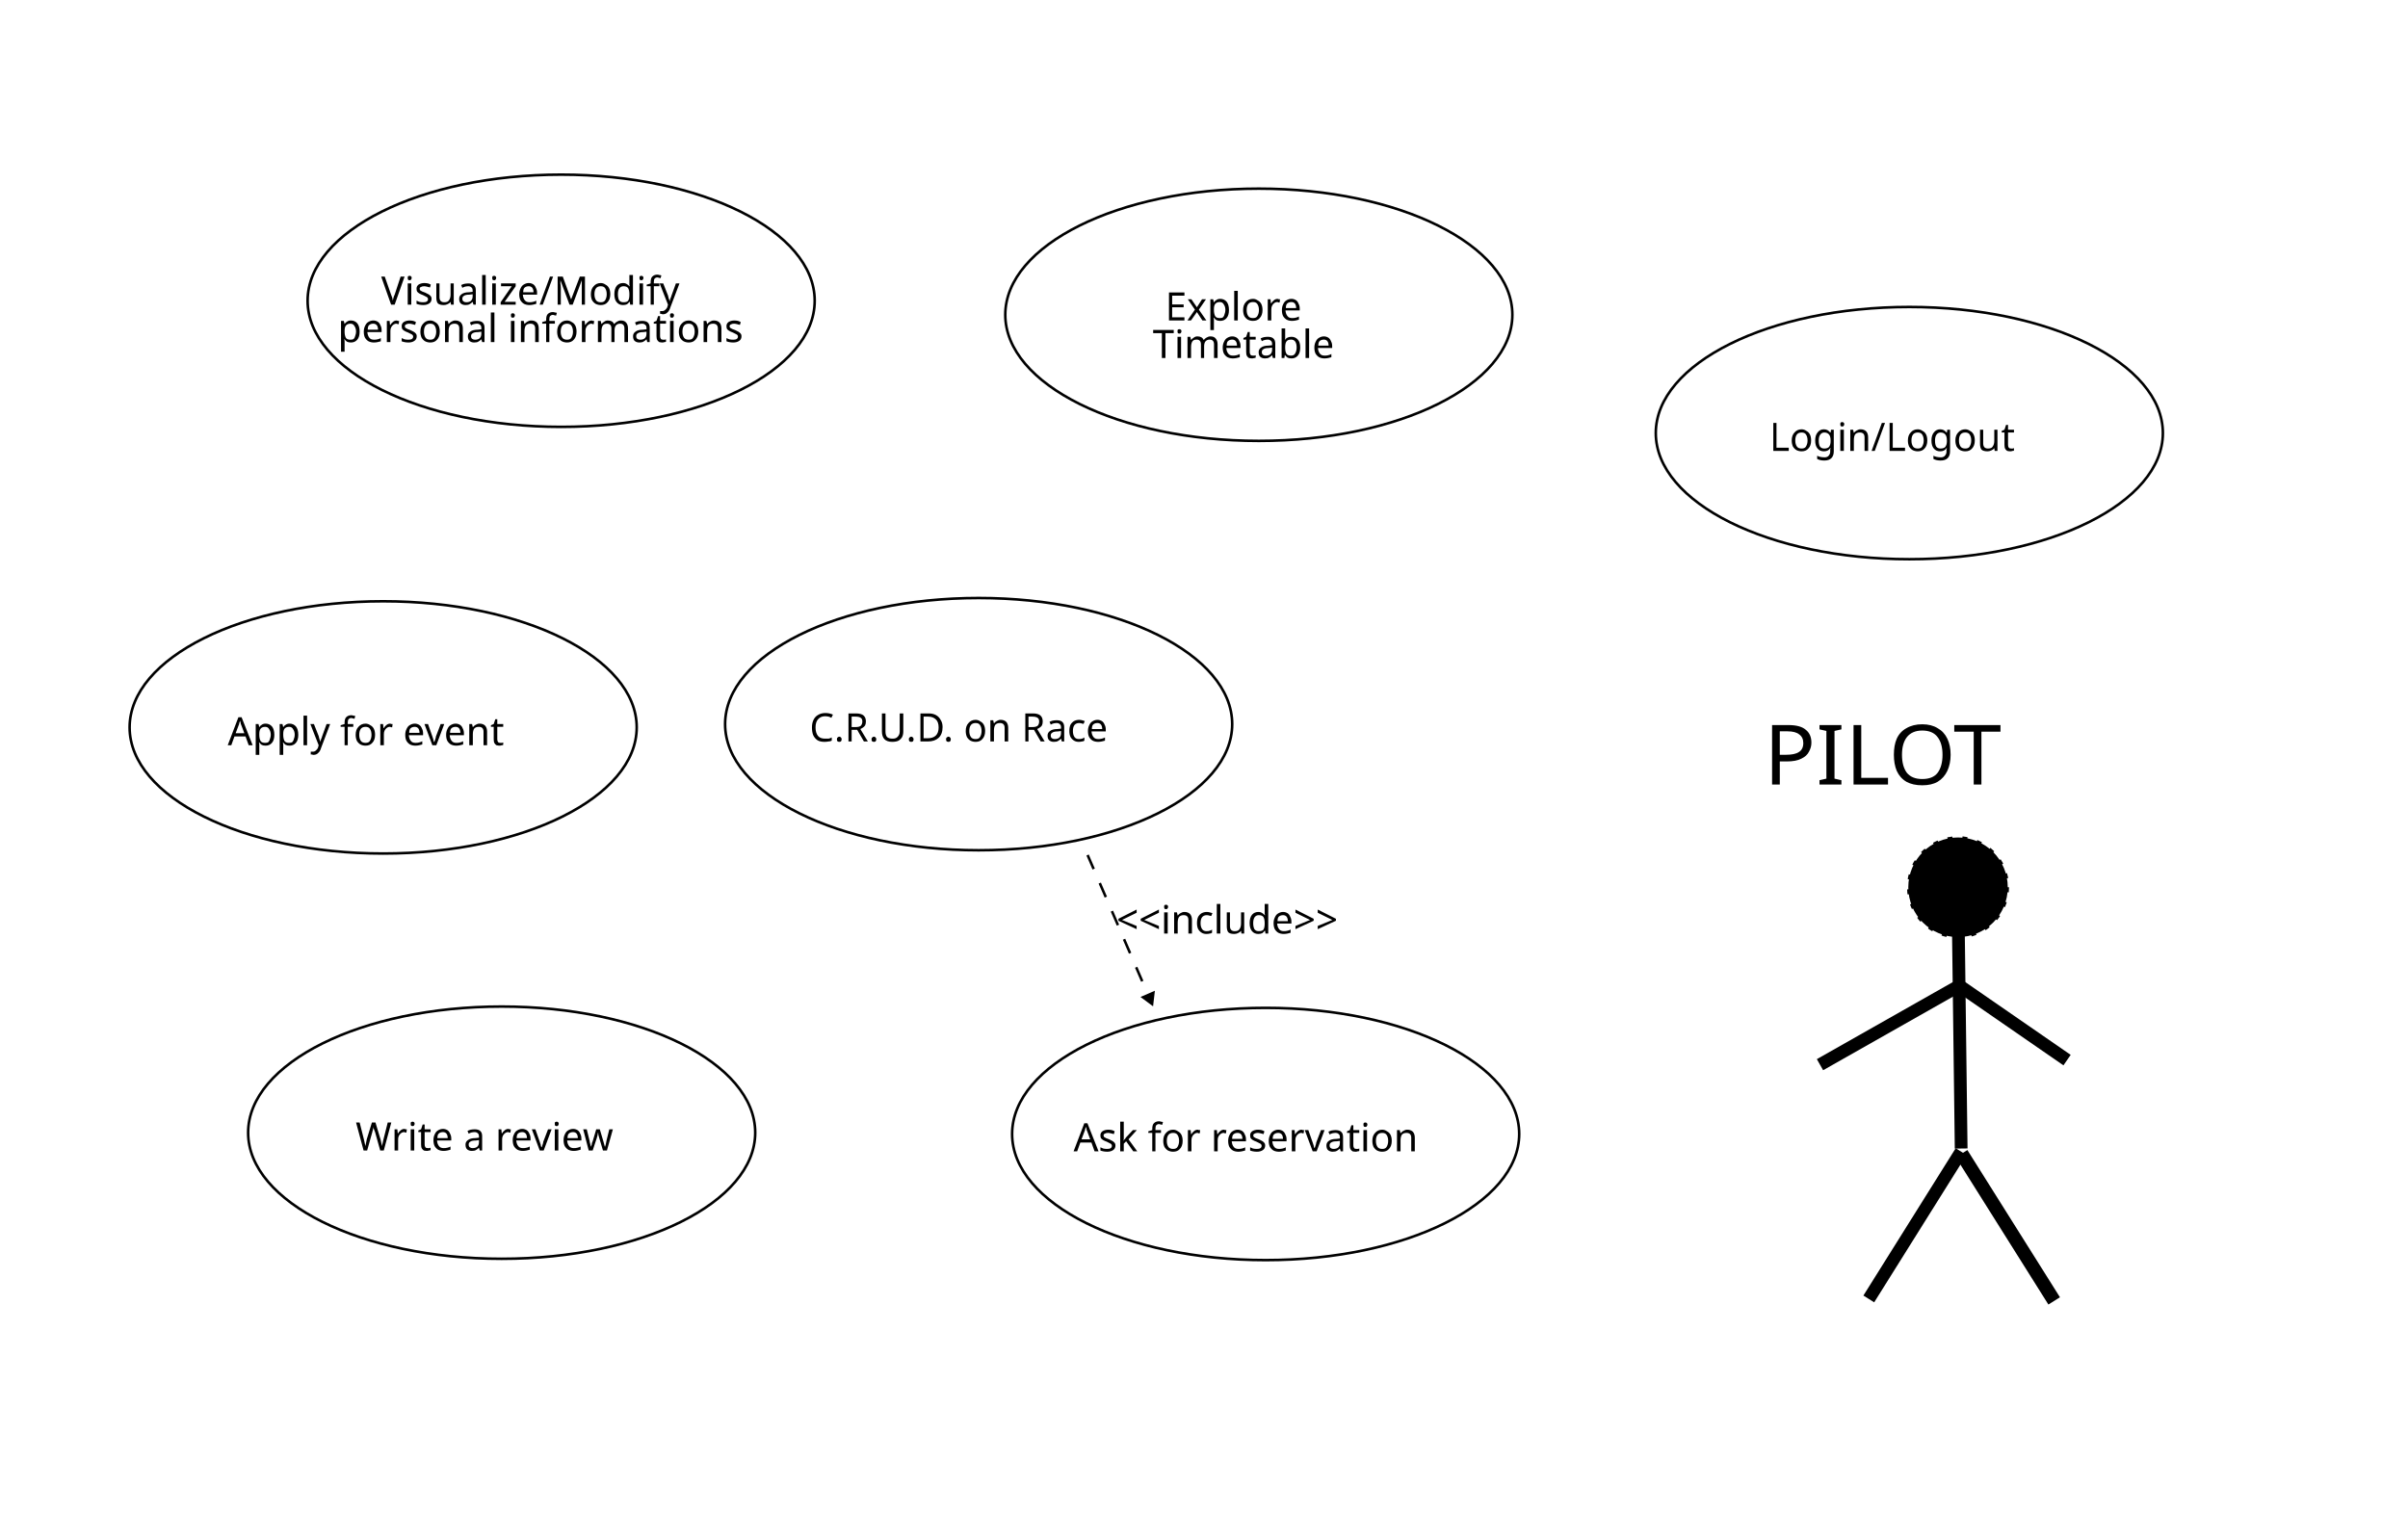
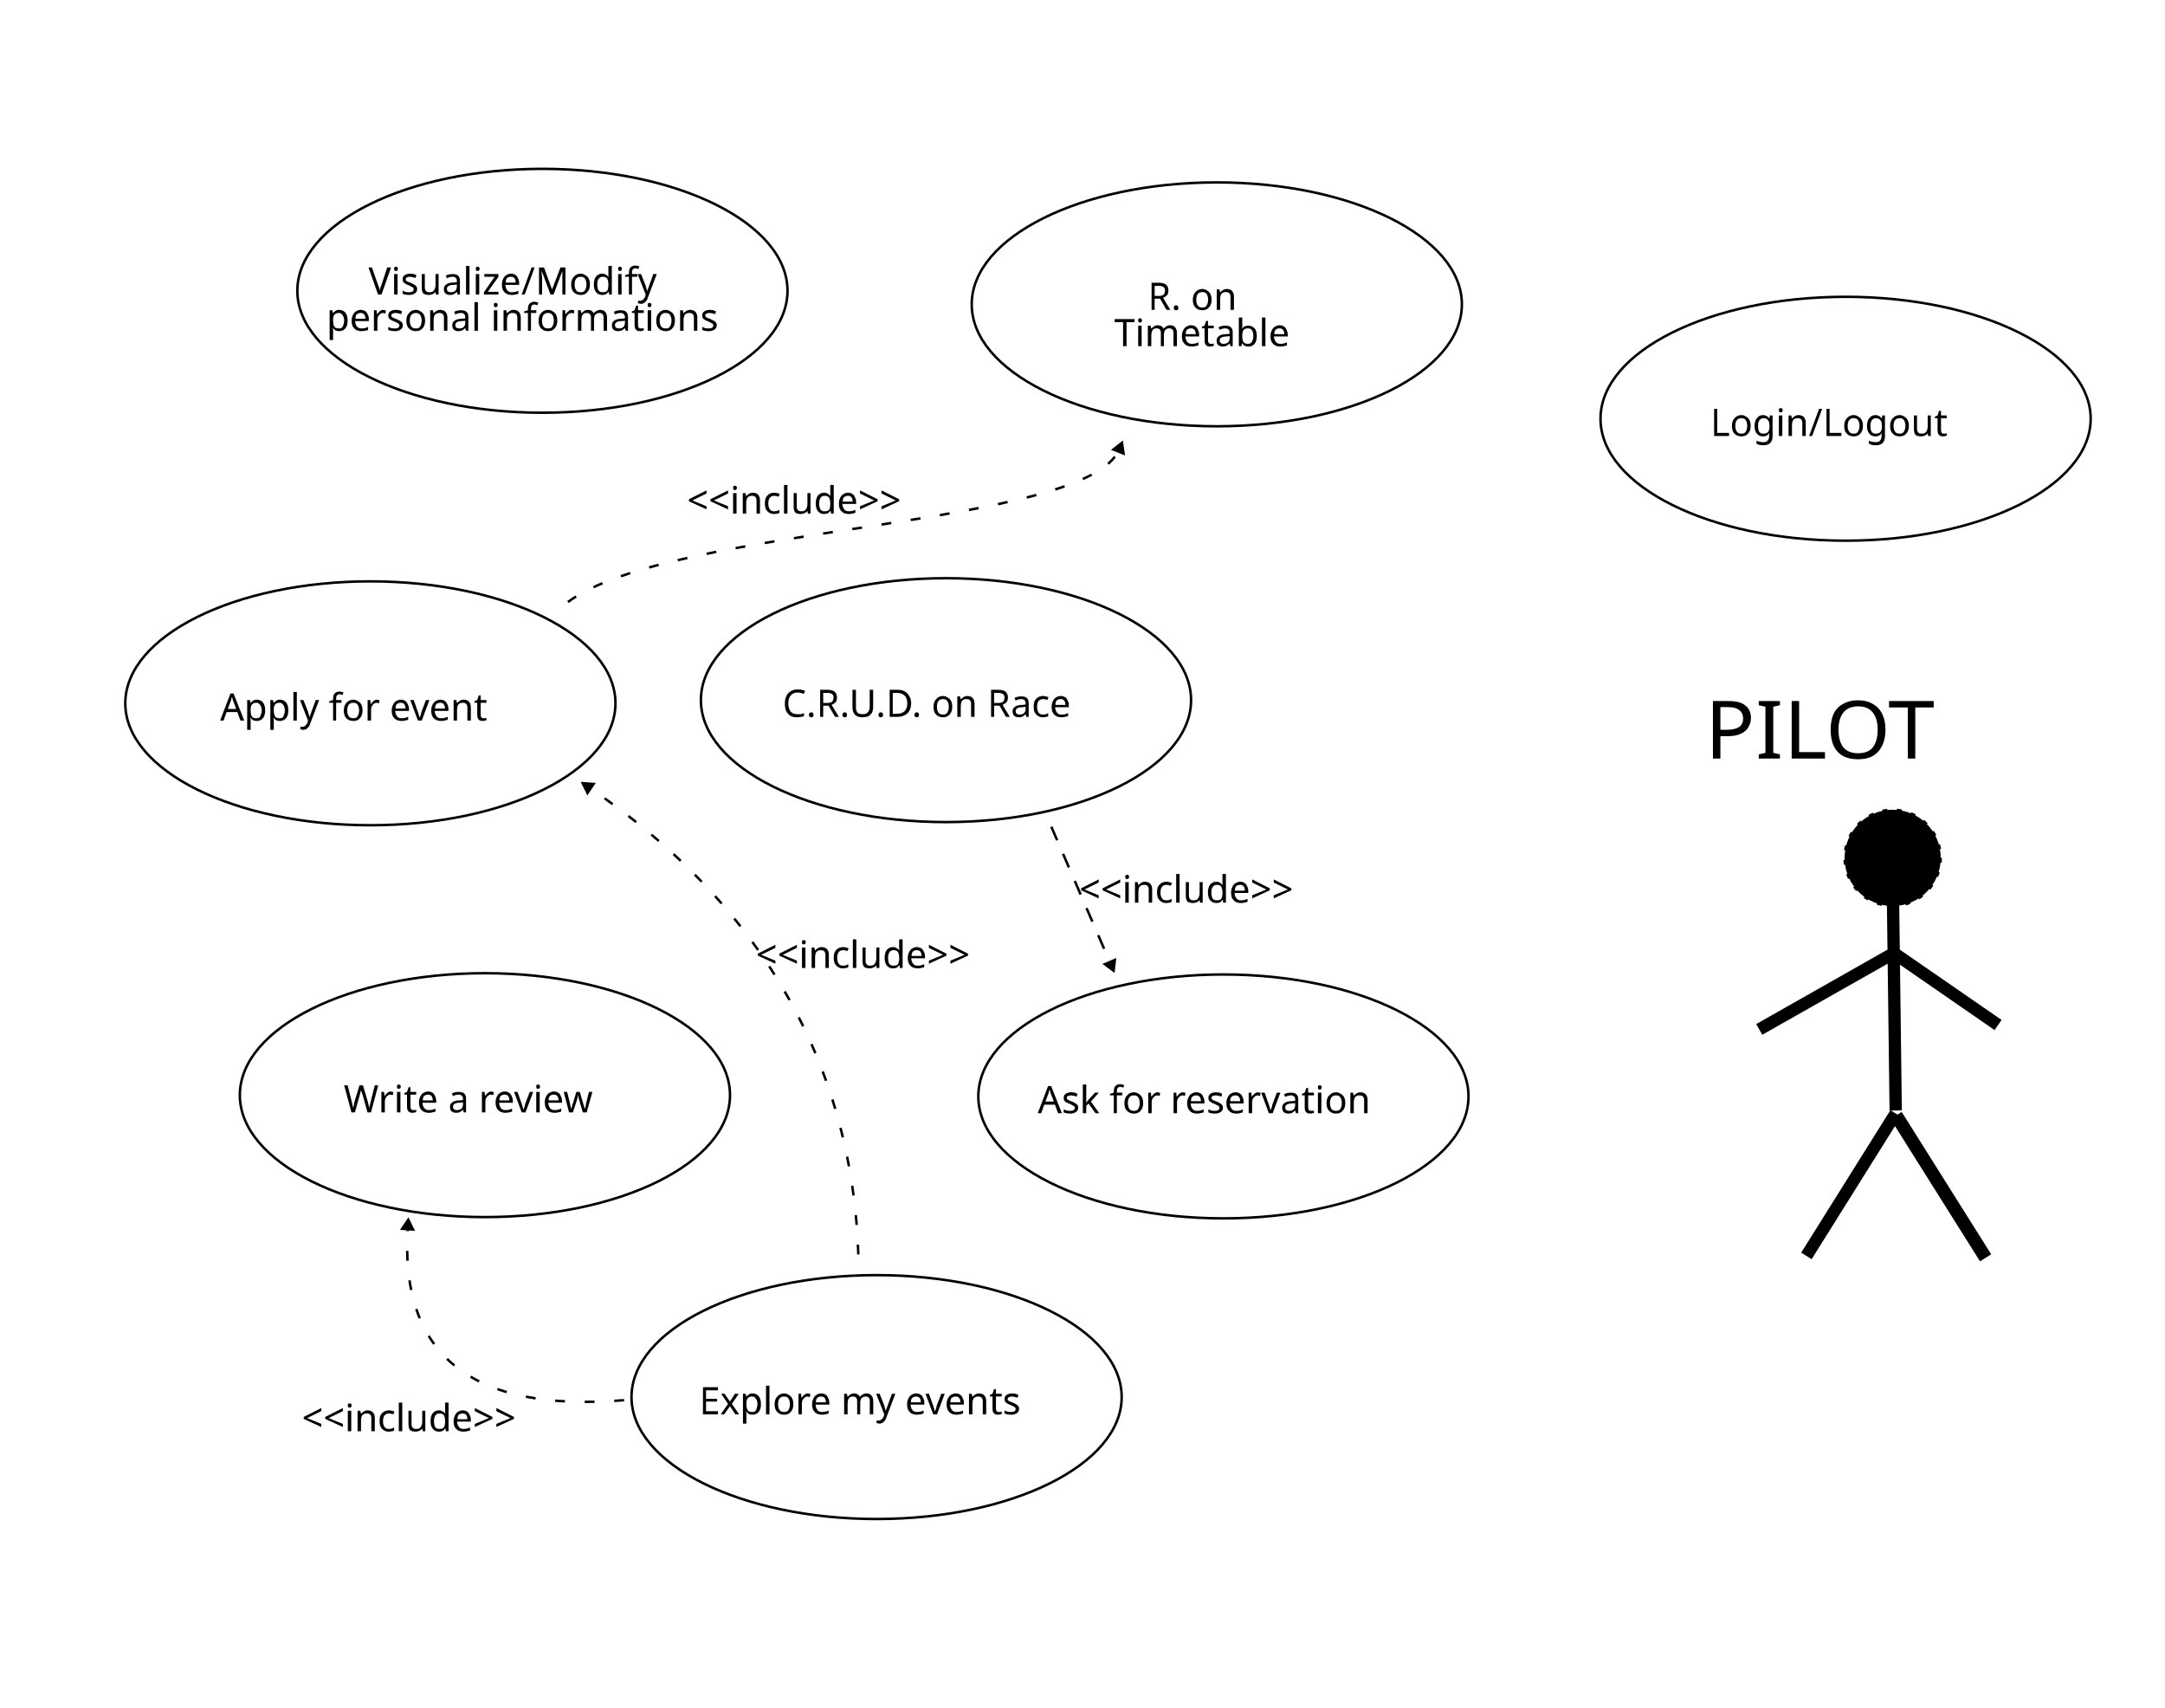
- <svg xmlns="http://www.w3.org/2000/svg" width="94.498mm" height="59.368mm" viewBox="0 0 94.498 59.368" version="1.1" id="svg1">
+ <svg xmlns="http://www.w3.org/2000/svg" width="87.896mm" height="69.303mm" viewBox="0 0 87.896 69.303" version="1.1" id="svg1">
  <defs id="defs1">
    <marker style="overflow:visible" id="Triangle" refX="0" refY="0" orient="auto-start-reverse" markerWidth="1" markerHeight="1" viewBox="0 0 1 1" preserveAspectRatio="xMidYMid">
      <path transform="scale(0.5)" style="fill:context-stroke;fill-rule:evenodd;stroke:context-stroke;stroke-width:1pt" d="M 5.77,0 -2.88,5 V -5 Z" id="path135" />
    </marker>
    <rect x="212.676" y="121.963" width="2.73" height="8.101" id="rect4" />
  </defs>
  <g id="layer1" transform="translate(-61.87644,-31.36303)">
    <text xml:space="preserve" transform="matrix(0.2645833,0,0,0.2645833,-0.7277014,-7.75267)" id="text4" style="font-style:normal;font-variant:normal;font-weight:normal;font-stretch:normal;font-size:8px;line-height:8.099px;font-family:Sans;-inkscape-font-specification:'Sans, Normal';font-variant-ligatures:normal;font-variant-caps:normal;font-variant-numeric:normal;font-variant-east-asian:normal;text-align:center;white-space:pre;shape-inside:url(#rect4);display:inline;fill:#000000;fill-opacity:1;stroke:#000000;stroke-width:0.378;stroke-miterlimit:3;stroke-dasharray:none;stroke-dashoffset:0;stroke-opacity:1" />
    <ellipse style="fill:#000000;fill-opacity:1;stroke:#000000;stroke-width:0.098;stroke-miterlimit:3;stroke-dasharray:0.195, 0.391;stroke-dashoffset:0;stroke-opacity:1" id="path13" cx="138.716" cy="66.187" rx="1.952" ry="1.955" />
    <path style="fill:#000000;fill-opacity:1;stroke:#000000;stroke-width:0.5;stroke-miterlimit:3;stroke-dasharray:none;stroke-dashoffset:0;stroke-opacity:1" d="m 138.708,66.157 0.131,10.284" id="path14" />
    <path style="fill:#000000;fill-opacity:1;stroke:#000000;stroke-width:0.5;stroke-miterlimit:3;stroke-dasharray:none;stroke-dashoffset:0;stroke-opacity:1" d="m 138.703,70.087 -5.404,3.063" id="path15" />
    <path style="fill:#000000;fill-opacity:1;stroke:#000000;stroke-width:0.5;stroke-miterlimit:3;stroke-dasharray:none;stroke-dashoffset:0;stroke-opacity:1" d="m 142.995,72.97 -4.375,-3.022" id="path16" />
    <path style="fill:#000000;fill-opacity:1;stroke:#000000;stroke-width:0.5;stroke-miterlimit:3;stroke-dasharray:none;stroke-dashoffset:0;stroke-opacity:1" d="m 138.836,76.562 -3.622,5.782" id="path17" />
    <path style="fill:#000000;fill-opacity:1;stroke:#000000;stroke-width:0.536;stroke-miterlimit:3;stroke-dasharray:none;stroke-dashoffset:0;stroke-opacity:1" d="m 142.489,82.421 -3.633,-5.778" id="path18" />
    <text xml:space="preserve" style="font-style:normal;font-variant:normal;font-weight:normal;font-stretch:normal;font-size:3.329px;line-height:3.175px;font-family:Sans;-inkscape-font-specification:'Sans, Normal';font-variant-ligatures:normal;font-variant-caps:normal;font-variant-numeric:normal;font-variant-east-asian:normal;text-align:center;text-anchor:middle;fill:#000000;fill-opacity:1;stroke:#000000;stroke-width:0.001;stroke-miterlimit:3;stroke-dasharray:none;stroke-dashoffset:0;stroke-opacity:1" x="135.531" y="63.265" id="text1-2-1-8" transform="scale(1.017891,0.9824237)">
      <tspan style="font-style:normal;font-variant:normal;font-weight:normal;font-stretch:normal;font-size:3.329px;line-height:3.175px;font-family:Sans;-inkscape-font-specification:'Sans, Normal';font-variant-ligatures:normal;font-variant-caps:normal;font-variant-numeric:normal;font-variant-east-asian:normal;text-align:center;text-anchor:middle;fill:#000000;fill-opacity:1;stroke:#000000;stroke-width:0.001;stroke-miterlimit:3;stroke-dasharray:none;stroke-dashoffset:0;stroke-opacity:1" x="135.531" y="63.265" id="tspan8-6">PILOT</tspan>
    </text>
    <text xml:space="preserve" style="font-style:normal;font-variant:normal;font-weight:normal;font-stretch:normal;font-size:1.534px;line-height:1.463px;font-family:Sans;-inkscape-font-specification:'Sans, Normal';font-variant-ligatures:normal;font-variant-caps:normal;font-variant-numeric:normal;font-variant-east-asian:normal;text-align:center;text-anchor:middle;fill:#000000;fill-opacity:1;stroke:#000000;stroke-width:0;stroke-miterlimit:3;stroke-dasharray:none;stroke-dashoffset:0;stroke-opacity:1" x="112.326" y="43.683" id="text1-2-9" transform="scale(0.9941409,1.005894)">
-       <tspan style="font-style:normal;font-variant:normal;font-weight:normal;font-stretch:normal;font-size:1.534px;line-height:1.463px;font-family:Sans;-inkscape-font-specification:'Sans, Normal';font-variant-ligatures:normal;font-variant-caps:normal;font-variant-numeric:normal;font-variant-east-asian:normal;text-align:center;text-anchor:middle;fill:#000000;fill-opacity:1;stroke:#000000;stroke-width:0;stroke-miterlimit:3;stroke-dasharray:none;stroke-dashoffset:0;stroke-opacity:1" x="112.326" y="43.683" id="tspan4-6">Explore</tspan>
+       <tspan style="font-style:normal;font-variant:normal;font-weight:normal;font-stretch:normal;font-size:1.534px;line-height:1.463px;font-family:Sans;-inkscape-font-specification:'Sans, Normal';font-variant-ligatures:normal;font-variant-caps:normal;font-variant-numeric:normal;font-variant-east-asian:normal;text-align:center;text-anchor:middle;fill:#000000;fill-opacity:1;stroke:#000000;stroke-width:0;stroke-miterlimit:3;stroke-dasharray:none;stroke-dashoffset:0;stroke-opacity:1" x="112.326" y="43.683" id="tspan4-6">R. on</tspan>
      <tspan style="font-style:normal;font-variant:normal;font-weight:normal;font-stretch:normal;font-size:1.534px;line-height:1.463px;font-family:Sans;-inkscape-font-specification:'Sans, Normal';font-variant-ligatures:normal;font-variant-caps:normal;font-variant-numeric:normal;font-variant-east-asian:normal;text-align:center;text-anchor:middle;fill:#000000;fill-opacity:1;stroke:#000000;stroke-width:0;stroke-miterlimit:3;stroke-dasharray:none;stroke-dashoffset:0;stroke-opacity:1" x="112.326" y="45.146" id="tspan1">Timetable</tspan>
    </text>
    <ellipse style="fill:none;stroke:#000000;stroke-width:0.101;stroke-dasharray:none" id="path1-10-6" cx="111.277" cy="43.717" rx="9.95" ry="4.95" />
    <text xml:space="preserve" style="font-style:normal;font-variant:normal;font-weight:normal;font-stretch:normal;font-size:1.534px;line-height:1.463px;font-family:Sans;-inkscape-font-specification:'Sans, Normal';font-variant-ligatures:normal;font-variant-caps:normal;font-variant-numeric:normal;font-variant-east-asian:normal;text-align:center;text-anchor:middle;fill:#000000;fill-opacity:1;stroke:#000000;stroke-width:0;stroke-miterlimit:3;stroke-dasharray:none;stroke-dashoffset:0;stroke-opacity:1" x="77.682" y="60.256" id="text1-2-9-8" transform="scale(0.9941409,1.005894)">
      <tspan style="font-style:normal;font-variant:normal;font-weight:normal;font-stretch:normal;font-size:1.534px;line-height:1.463px;font-family:Sans;-inkscape-font-specification:'Sans, Normal';font-variant-ligatures:normal;font-variant-caps:normal;font-variant-numeric:normal;font-variant-east-asian:normal;text-align:center;text-anchor:middle;fill:#000000;fill-opacity:1;stroke:#000000;stroke-width:0;stroke-miterlimit:3;stroke-dasharray:none;stroke-dashoffset:0;stroke-opacity:1" x="77.682" y="60.256" id="tspan1-6">Apply for event</tspan>
    </text>
    <ellipse style="fill:none;stroke:#000000;stroke-width:0.101;stroke-dasharray:none" id="path1-10-6-1" cx="76.913" cy="59.912" rx="9.95" ry="4.95" />
    <text xml:space="preserve" style="font-style:normal;font-variant:normal;font-weight:normal;font-stretch:normal;font-size:1.534px;line-height:1.463px;font-family:Sans;-inkscape-font-specification:'Sans, Normal';font-variant-ligatures:normal;font-variant-caps:normal;font-variant-numeric:normal;font-variant-east-asian:normal;text-align:center;text-anchor:middle;fill:#000000;fill-opacity:1;stroke:#000000;stroke-width:0;stroke-miterlimit:3;stroke-dasharray:none;stroke-dashoffset:0;stroke-opacity:1" x="137.928" y="48.773" id="text1-2-9-8-1" transform="scale(0.9941409,1.005894)">
      <tspan style="font-style:normal;font-variant:normal;font-weight:normal;font-stretch:normal;font-size:1.534px;line-height:1.463px;font-family:Sans;-inkscape-font-specification:'Sans, Normal';font-variant-ligatures:normal;font-variant-caps:normal;font-variant-numeric:normal;font-variant-east-asian:normal;text-align:center;text-anchor:middle;fill:#000000;fill-opacity:1;stroke:#000000;stroke-width:0;stroke-miterlimit:3;stroke-dasharray:none;stroke-dashoffset:0;stroke-opacity:1" x="137.928" y="48.773" id="tspan1-6-7">Login/Logout</tspan>
    </text>
    <ellipse style="fill:none;stroke:#000000;stroke-width:0.101;stroke-dasharray:none" id="path1-10-6-1-5" cx="136.805" cy="48.361" rx="9.95" ry="4.95" />
    <text xml:space="preserve" style="font-style:normal;font-variant:normal;font-weight:normal;font-stretch:normal;font-size:1.534px;line-height:1.463px;font-family:Sans;-inkscape-font-specification:'Sans, Normal';font-variant-ligatures:normal;font-variant-caps:normal;font-variant-numeric:normal;font-variant-east-asian:normal;text-align:center;text-anchor:middle;fill:#000000;fill-opacity:1;stroke:#000000;stroke-width:0;stroke-miterlimit:3;stroke-dasharray:none;stroke-dashoffset:0;stroke-opacity:1" x="82.361" y="76.069" id="text1-2-9-8-4" transform="scale(0.9941409,1.005894)">
      <tspan style="font-style:normal;font-variant:normal;font-weight:normal;font-stretch:normal;font-size:1.534px;line-height:1.463px;font-family:Sans;-inkscape-font-specification:'Sans, Normal';font-variant-ligatures:normal;font-variant-caps:normal;font-variant-numeric:normal;font-variant-east-asian:normal;text-align:center;text-anchor:middle;fill:#000000;fill-opacity:1;stroke:#000000;stroke-width:0;stroke-miterlimit:3;stroke-dasharray:none;stroke-dashoffset:0;stroke-opacity:1" x="82.361" y="76.069" id="tspan1-6-4">Write a review</tspan>
    </text>
    <ellipse style="fill:none;stroke:#000000;stroke-width:0.101;stroke-dasharray:none" id="path1-10-6-1-4" cx="81.564" cy="75.818" rx="9.95" ry="4.95" />
+     <text xml:space="preserve" style="font-style:normal;font-variant:normal;font-weight:normal;font-stretch:normal;font-size:1.534px;line-height:1.463px;font-family:Sans;-inkscape-font-specification:'Sans, Normal';font-variant-ligatures:normal;font-variant-caps:normal;font-variant-numeric:normal;font-variant-east-asian:normal;text-align:center;text-anchor:middle;fill:#000000;fill-opacity:1;stroke:#000000;stroke-width:0;stroke-miterlimit:3;stroke-dasharray:none;stroke-dashoffset:0;stroke-opacity:1" x="98.355" y="88.254" id="text1-2-9-8-4-2" transform="scale(0.9941409,1.005894)">
+       <tspan style="font-style:normal;font-variant:normal;font-weight:normal;font-stretch:normal;font-size:1.534px;line-height:1.463px;font-family:Sans;-inkscape-font-specification:'Sans, Normal';font-variant-ligatures:normal;font-variant-caps:normal;font-variant-numeric:normal;font-variant-east-asian:normal;text-align:center;text-anchor:middle;fill:#000000;fill-opacity:1;stroke:#000000;stroke-width:0;stroke-miterlimit:3;stroke-dasharray:none;stroke-dashoffset:0;stroke-opacity:1" x="98.355" y="88.254" id="tspan1-6-4-0">Explore my events</tspan>
+     </text>
+     <ellipse style="fill:none;stroke:#000000;stroke-width:0.101;stroke-dasharray:none" id="path1-10-6-1-4-2" cx="97.465" cy="88.074" rx="9.95" ry="4.95" />
    <text xml:space="preserve" style="font-style:normal;font-variant:normal;font-weight:normal;font-stretch:normal;font-size:1.534px;line-height:1.463px;font-family:Sans;-inkscape-font-specification:'Sans, Normal';font-variant-ligatures:normal;font-variant-caps:normal;font-variant-numeric:normal;font-variant-east-asian:normal;text-align:center;text-anchor:middle;fill:#000000;fill-opacity:1;stroke:#000000;stroke-width:0;stroke-miterlimit:3;stroke-dasharray:none;stroke-dashoffset:0;stroke-opacity:1" x="101.083" y="60.109" id="text1-2-9-6" transform="scale(0.9941409,1.005894)">
      <tspan style="font-style:normal;font-variant:normal;font-weight:normal;font-stretch:normal;font-size:1.534px;line-height:1.463px;font-family:Sans;-inkscape-font-specification:'Sans, Normal';font-variant-ligatures:normal;font-variant-caps:normal;font-variant-numeric:normal;font-variant-east-asian:normal;text-align:center;text-anchor:middle;fill:#000000;fill-opacity:1;stroke:#000000;stroke-width:0;stroke-miterlimit:3;stroke-dasharray:none;stroke-dashoffset:0;stroke-opacity:1" x="101.083" y="60.109" id="tspan1-3">C.R.U.D. on Race</tspan>
    </text>
    <ellipse style="fill:none;stroke:#000000;stroke-width:0.101;stroke-dasharray:none" id="path1-10-6-6" cx="100.282" cy="59.784" rx="9.95" ry="4.95" />
    <text xml:space="preserve" style="font-style:normal;font-variant:normal;font-weight:normal;font-stretch:normal;font-size:1.534px;line-height:1.463px;font-family:Sans;-inkscape-font-specification:'Sans, Normal';font-variant-ligatures:normal;font-variant-caps:normal;font-variant-numeric:normal;font-variant-east-asian:normal;text-align:center;text-anchor:middle;fill:#000000;fill-opacity:1;stroke:#000000;stroke-width:0;stroke-miterlimit:3;stroke-dasharray:none;stroke-dashoffset:0;stroke-opacity:1" x="112.412" y="76.101" id="text1-2-9-6-9" transform="scale(0.9941409,1.005894)">
      <tspan style="font-style:normal;font-variant:normal;font-weight:normal;font-stretch:normal;font-size:1.534px;line-height:1.463px;font-family:Sans;-inkscape-font-specification:'Sans, Normal';font-variant-ligatures:normal;font-variant-caps:normal;font-variant-numeric:normal;font-variant-east-asian:normal;text-align:center;text-anchor:middle;fill:#000000;fill-opacity:1;stroke:#000000;stroke-width:0;stroke-miterlimit:3;stroke-dasharray:none;stroke-dashoffset:0;stroke-opacity:1" x="112.412" y="76.101" id="tspan1-3-4">Ask for reservation</tspan>
    </text>
    <text xml:space="preserve" style="font-style:normal;font-variant:normal;font-weight:normal;font-stretch:normal;font-size:1.534px;line-height:1.463px;font-family:Sans;-inkscape-font-specification:'Sans, Normal';font-variant-ligatures:normal;font-variant-caps:normal;font-variant-numeric:normal;font-variant-east-asian:normal;text-align:center;text-anchor:middle;fill:#000000;fill-opacity:1;stroke:#000000;stroke-width:0;stroke-miterlimit:3;stroke-dasharray:none;stroke-dashoffset:0;stroke-opacity:1" x="111.682" y="67.605" id="text1-2-9-6-9-3" transform="scale(0.9941409,1.005894)">
      <tspan style="font-style:normal;font-variant:normal;font-weight:normal;font-stretch:normal;font-size:1.534px;line-height:1.463px;font-family:Sans;-inkscape-font-specification:'Sans, Normal';font-variant-ligatures:normal;font-variant-caps:normal;font-variant-numeric:normal;font-variant-east-asian:normal;text-align:center;text-anchor:middle;fill:#000000;fill-opacity:1;stroke:#000000;stroke-width:0;stroke-miterlimit:3;stroke-dasharray:none;stroke-dashoffset:0;stroke-opacity:1" x="111.682" y="67.605" id="tspan1-3-4-9">&lt;&lt;include&gt;&gt;</tspan>
    </text>
+     <text xml:space="preserve" style="font-style:normal;font-variant:normal;font-weight:normal;font-stretch:normal;font-size:1.534px;line-height:1.463px;font-family:Sans;-inkscape-font-specification:'Sans, Normal';font-variant-ligatures:normal;font-variant-caps:normal;font-variant-numeric:normal;font-variant-east-asian:normal;text-align:center;text-anchor:middle;fill:#000000;fill-opacity:1;stroke:#000000;stroke-width:0;stroke-miterlimit:3;stroke-dasharray:none;stroke-dashoffset:0;stroke-opacity:1" x="95.664" y="51.904" id="text1-2-9-6-9-3-9" transform="scale(0.9941409,1.005894)">
+       <tspan style="font-style:normal;font-variant:normal;font-weight:normal;font-stretch:normal;font-size:1.534px;line-height:1.463px;font-family:Sans;-inkscape-font-specification:'Sans, Normal';font-variant-ligatures:normal;font-variant-caps:normal;font-variant-numeric:normal;font-variant-east-asian:normal;text-align:center;text-anchor:middle;fill:#000000;fill-opacity:1;stroke:#000000;stroke-width:0;stroke-miterlimit:3;stroke-dasharray:none;stroke-dashoffset:0;stroke-opacity:1" x="95.664" y="51.904" id="tspan1-3-4-9-2">&lt;&lt;include&gt;&gt;</tspan>
+     </text>
+     <text xml:space="preserve" style="font-style:normal;font-variant:normal;font-weight:normal;font-stretch:normal;font-size:1.534px;line-height:1.463px;font-family:Sans;-inkscape-font-specification:'Sans, Normal';font-variant-ligatures:normal;font-variant-caps:normal;font-variant-numeric:normal;font-variant-east-asian:normal;text-align:center;text-anchor:middle;fill:#000000;fill-opacity:1;stroke:#000000;stroke-width:0;stroke-miterlimit:3;stroke-dasharray:none;stroke-dashoffset:0;stroke-opacity:1" x="98.478" y="70.242" id="text1-2-9-6-9-3-7" transform="scale(0.9941409,1.005894)">
+       <tspan style="font-style:normal;font-variant:normal;font-weight:normal;font-stretch:normal;font-size:1.534px;line-height:1.463px;font-family:Sans;-inkscape-font-specification:'Sans, Normal';font-variant-ligatures:normal;font-variant-caps:normal;font-variant-numeric:normal;font-variant-east-asian:normal;text-align:center;text-anchor:middle;fill:#000000;fill-opacity:1;stroke:#000000;stroke-width:0;stroke-miterlimit:3;stroke-dasharray:none;stroke-dashoffset:0;stroke-opacity:1" x="98.478" y="70.242" id="tspan1-3-4-9-3">&lt;&lt;include&gt;&gt;</tspan>
+     </text>
+     <text xml:space="preserve" style="font-style:normal;font-variant:normal;font-weight:normal;font-stretch:normal;font-size:1.534px;line-height:1.463px;font-family:Sans;-inkscape-font-specification:'Sans, Normal';font-variant-ligatures:normal;font-variant-caps:normal;font-variant-numeric:normal;font-variant-east-asian:normal;text-align:center;text-anchor:middle;fill:#000000;fill-opacity:1;stroke:#000000;stroke-width:0;stroke-miterlimit:3;stroke-dasharray:none;stroke-dashoffset:0;stroke-opacity:1" x="79.935" y="88.935" id="text1-2-9-6-9-3-93" transform="scale(0.9941409,1.005894)">
+       <tspan style="font-style:normal;font-variant:normal;font-weight:normal;font-stretch:normal;font-size:1.534px;line-height:1.463px;font-family:Sans;-inkscape-font-specification:'Sans, Normal';font-variant-ligatures:normal;font-variant-caps:normal;font-variant-numeric:normal;font-variant-east-asian:normal;text-align:center;text-anchor:middle;fill:#000000;fill-opacity:1;stroke:#000000;stroke-width:0;stroke-miterlimit:3;stroke-dasharray:none;stroke-dashoffset:0;stroke-opacity:1" x="79.935" y="88.935" id="tspan1-3-4-9-1">&lt;&lt;include&gt;&gt;</tspan>
+     </text>
    <ellipse style="fill:none;stroke:#000000;stroke-width:0.101;stroke-dasharray:none" id="path1-10-6-6-8" cx="111.545" cy="75.87" rx="9.95" ry="4.95" />
    <path style="fill:#000000;stroke:#000000;stroke-width:0.1;stroke-miterlimit:3;stroke-dasharray:0.6, 0.6;marker-end:url(#Triangle)" d="m 104.558,64.921 2.428,5.612" id="path2" />
    <text xml:space="preserve" style="font-style:normal;font-variant:normal;font-weight:normal;font-stretch:normal;font-size:1.534px;line-height:1.463px;font-family:Sans;-inkscape-font-specification:'Sans, Normal';font-variant-ligatures:normal;font-variant-caps:normal;font-variant-numeric:normal;font-variant-east-asian:normal;text-align:center;text-anchor:middle;fill:#000000;fill-opacity:1;stroke:#000000;stroke-width:0;stroke-miterlimit:3;stroke-dasharray:none;stroke-dashoffset:0;stroke-opacity:1" x="84.571" y="43.065" id="text1-2-9-84" transform="scale(0.9941409,1.005894)">
      <tspan style="font-style:normal;font-variant:normal;font-weight:normal;font-stretch:normal;font-size:1.534px;line-height:1.463px;font-family:Sans;-inkscape-font-specification:'Sans, Normal';font-variant-ligatures:normal;font-variant-caps:normal;font-variant-numeric:normal;font-variant-east-asian:normal;text-align:center;text-anchor:middle;fill:#000000;fill-opacity:1;stroke:#000000;stroke-width:0;stroke-miterlimit:3;stroke-dasharray:none;stroke-dashoffset:0;stroke-opacity:1" x="84.571" y="43.065" id="tspan1-1">Visualize/Modify</tspan>
      <tspan style="font-style:normal;font-variant:normal;font-weight:normal;font-stretch:normal;font-size:1.534px;line-height:1.463px;font-family:Sans;-inkscape-font-specification:'Sans, Normal';font-variant-ligatures:normal;font-variant-caps:normal;font-variant-numeric:normal;font-variant-east-asian:normal;text-align:center;text-anchor:middle;fill:#000000;fill-opacity:1;stroke:#000000;stroke-width:0;stroke-miterlimit:3;stroke-dasharray:none;stroke-dashoffset:0;stroke-opacity:1" x="84.571" y="44.528" id="tspan2">personal informations</tspan>
    </text>
    <ellipse style="fill:none;stroke:#000000;stroke-width:0.101;stroke-dasharray:none" id="path1-10-6-0" cx="83.898" cy="43.167" rx="9.95" ry="4.95" />
+     <path style="fill:none;stroke:#000000;stroke-width:0.1;stroke-miterlimit:3;stroke-dasharray:0.4, 0.8;marker-end:url(#Triangle)" d="M 96.724,82.284 C 96.47,74.511 92.697,67.98 85.746,63.299" id="path1" />
+     <path style="fill:none;stroke:#000000;stroke-width:0.1;stroke-miterlimit:3;stroke-dasharray:0.4, 0.8;marker-end:url(#Triangle)" d="m 87.212,88.2 c -6.224,0.516 -9.135,-1.853 -8.778,-7.07" id="path3" />
+     <path style="fill:none;stroke:#000000;stroke-width:0.1;stroke-miterlimit:3;stroke-dasharray:0.4, 0.8;marker-end:url(#Triangle)" d="m 84.934,55.8 c 4.268,-3.161 21.107,-2.975 22.398,-6.227" id="path4" />
  </g>
</svg>
